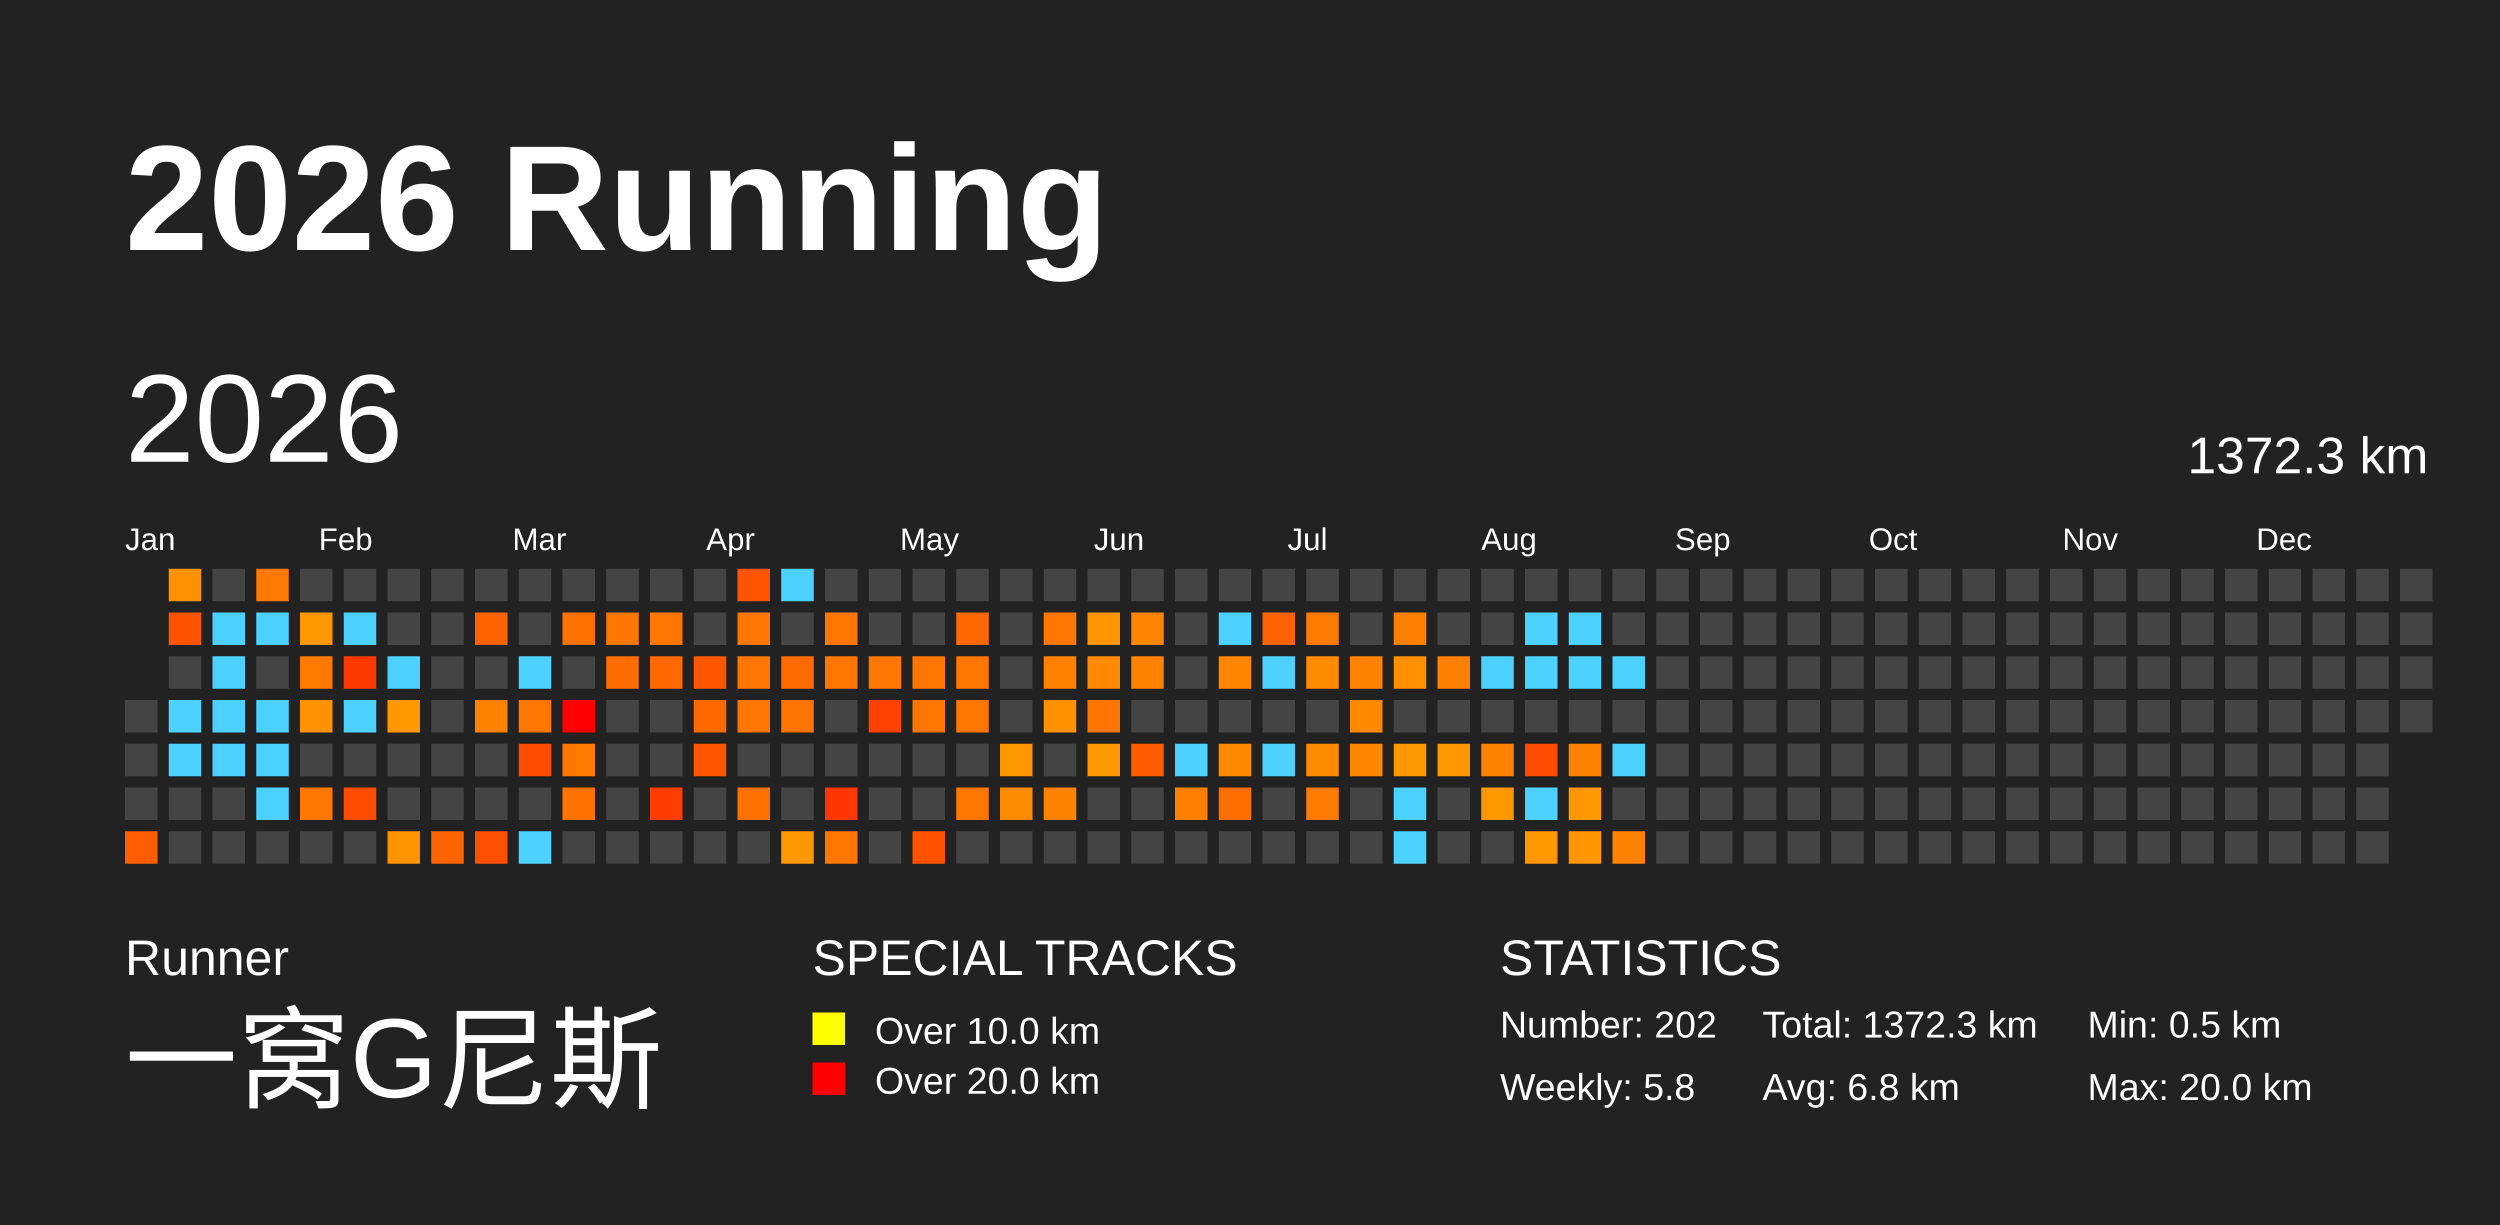
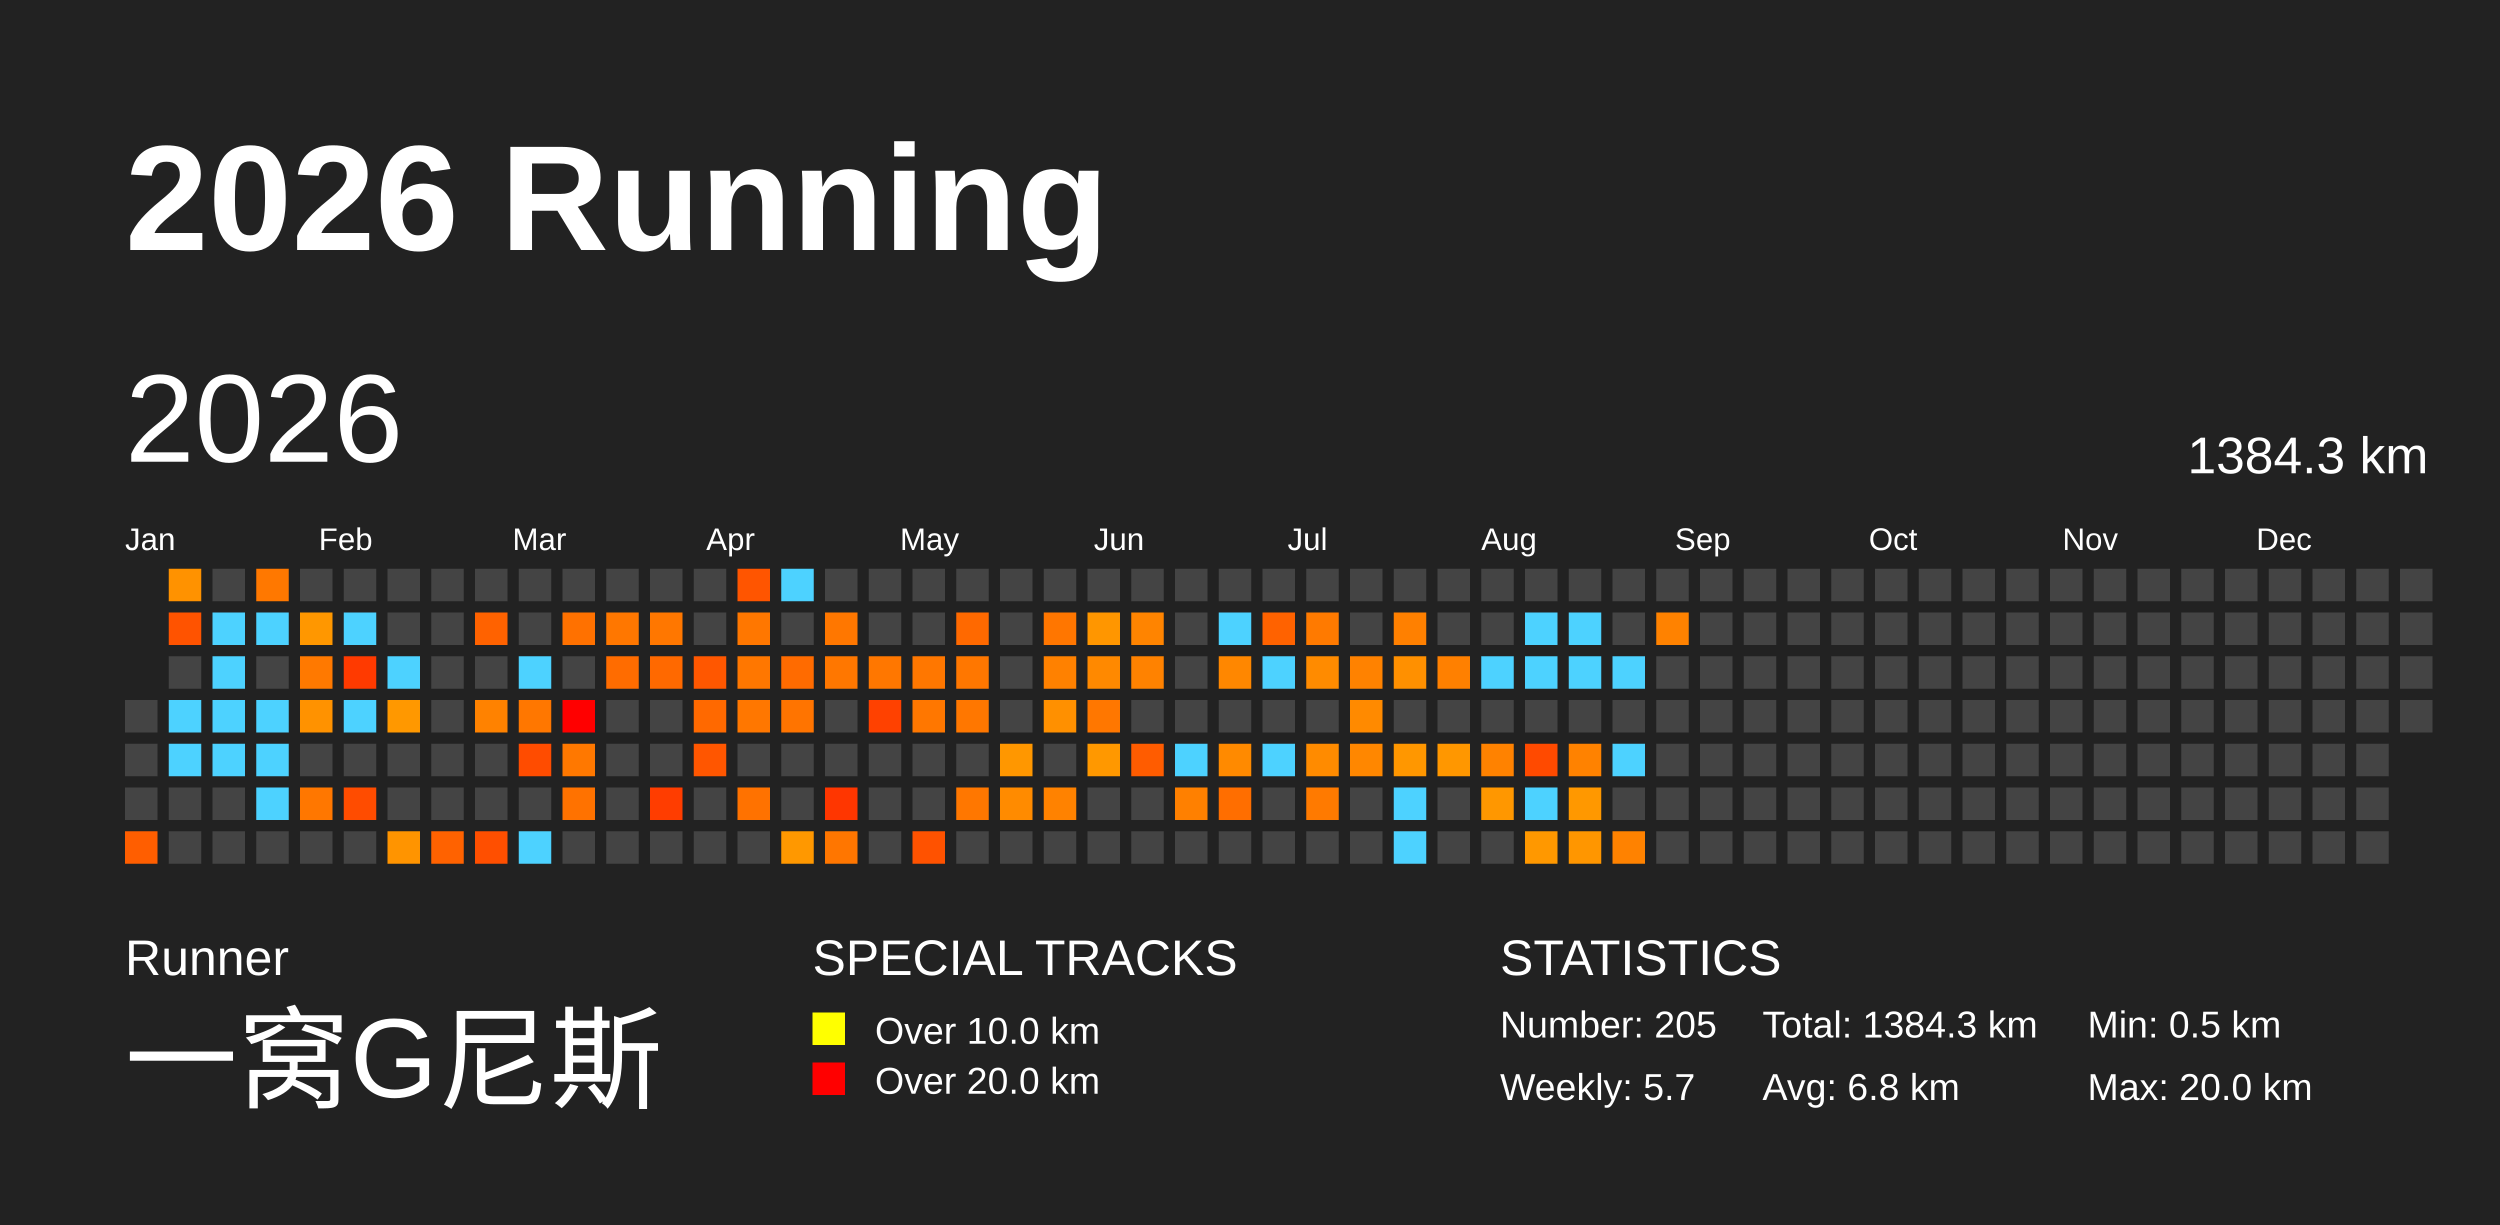
<svg xmlns="http://www.w3.org/2000/svg" baseProfile="full" height="98mm" version="1.1" viewBox="0,0,200,98" width="200mm">
  <defs />
  <rect fill="#222222" height="98" width="200" x="0" y="0" />
  <text fill="#FFFFFF" style="font-size:12px; font-family:Arial; font-weight:bold;" x="10" y="20">2026 Running</text>
  <text fill="#FFFFFF" style="font-size:4px; font-family:Arial" x="10" y="78">Runner</text>
  <text fill="#FFFFFF" style="font-size:9px; font-family:Arial" x="10" y="88">一窝G尼斯</text>
  <text fill="#FFFFFF" style="font-size:4px; font-family:Arial" x="65" y="78">SPECIAL TRACKS</text>
  <rect fill="yellow" height="2.6" width="2.6" x="65" y="81" />
  <text fill="#FFFFFF" style="font-size:3px; font-family:Arial" x="70" y="83.5">Over 10.0 km</text>
  <rect fill="red" height="2.6" width="2.6" x="65" y="85" />
  <text fill="#FFFFFF" style="font-size:3px; font-family:Arial" x="70" y="87.5">Over 20.0 km</text>
  <text fill="#FFFFFF" style="font-size:4px; font-family:Arial" x="120" y="78">STATISTICS</text>
-   <text fill="#FFFFFF" style="font-size:3px; font-family:Arial" x="120" y="83">Number: 202</text>
-   <text fill="#FFFFFF" style="font-size:3px; font-family:Arial" x="120" y="88">Weekly: 5.8</text>
-   <text fill="#FFFFFF" style="font-size:3px; font-family:Arial" x="141" y="83">Total: 1372.3 km</text>
+   <text fill="#FFFFFF" style="font-size:3px; font-family:Arial" x="120" y="83">Number: 205</text>
+   <text fill="#FFFFFF" style="font-size:3px; font-family:Arial" x="120" y="88">Weekly: 5.7</text>
+   <text fill="#FFFFFF" style="font-size:3px; font-family:Arial" x="141" y="83">Total: 1384.3 km</text>
  <text fill="#FFFFFF" style="font-size:3px; font-family:Arial" x="141" y="88">Avg: 6.8 km</text>
  <text fill="#FFFFFF" style="font-size:3px; font-family:Arial" x="167" y="83">Min: 0.5 km</text>
  <text fill="#FFFFFF" style="font-size:3px; font-family:Arial" x="167" y="88">Max: 20.0 km</text>
  <text dominant-baseline="hanging" fill="#FFFFFF" style="font-size:10.0px; font-family:Arial;" x="10" y="30">2026</text>
-   <text dominant-baseline="hanging" fill="#FFFFFF" style="font-size:4.125px; font-family:Arial;" x="175" y="35">1372.3 km</text>
+   <text dominant-baseline="hanging" fill="#FFFFFF" style="font-size:4.125px; font-family:Arial;" x="175" y="35">1384.3 km</text>
  <text fill="#FFFFFF" style="font-size:2.5px; font-family:Arial" x="10.0" y="44">Jan</text>
  <text fill="#FFFFFF" style="font-size:2.5px; font-family:Arial" x="25.5" y="44">Feb</text>
  <text fill="#FFFFFF" style="font-size:2.5px; font-family:Arial" x="41.0" y="44">Mar</text>
  <text fill="#FFFFFF" style="font-size:2.5px; font-family:Arial" x="56.5" y="44">Apr</text>
  <text fill="#FFFFFF" style="font-size:2.5px; font-family:Arial" x="72.0" y="44">May</text>
  <text fill="#FFFFFF" style="font-size:2.5px; font-family:Arial" x="87.5" y="44">Jun</text>
  <text fill="#FFFFFF" style="font-size:2.5px; font-family:Arial" x="103.0" y="44">Jul</text>
  <text fill="#FFFFFF" style="font-size:2.5px; font-family:Arial" x="118.5" y="44">Aug</text>
  <text fill="#FFFFFF" style="font-size:2.5px; font-family:Arial" x="134.0" y="44">Sep</text>
  <text fill="#FFFFFF" style="font-size:2.5px; font-family:Arial" x="149.5" y="44">Oct</text>
  <text fill="#FFFFFF" style="font-size:2.5px; font-family:Arial" x="165.0" y="44">Nov</text>
  <text fill="#FFFFFF" style="font-size:2.5px; font-family:Arial" x="180.5" y="44">Dec</text>
  <rect fill="#444444" height="2.6" width="2.6" x="10.0" y="56.0" />
  <rect fill="#444444" height="2.6" width="2.6" x="10.0" y="59.5" />
  <rect fill="#444444" height="2.6" width="2.6" x="10.0" y="63.0" />
  <rect fill="#ff5e00" height="2.6" width="2.6" x="10.0" y="66.5" />
  <rect fill="#ff9200" height="2.6" width="2.6" x="13.5" y="45.5" />
  <rect fill="#ff5300" height="2.6" width="2.6" x="13.5" y="49.0" />
  <rect fill="#444444" height="2.6" width="2.6" x="13.5" y="52.5" />
  <rect fill="#4dd2ff" height="2.6" width="2.6" x="13.5" y="56.0" />
  <rect fill="#4dd2ff" height="2.6" width="2.6" x="13.5" y="59.5" />
  <rect fill="#444444" height="2.6" width="2.6" x="13.5" y="63.0" />
  <rect fill="#444444" height="2.6" width="2.6" x="13.5" y="66.5" />
  <rect fill="#444444" height="2.6" width="2.6" x="17.0" y="45.5" />
  <rect fill="#4dd2ff" height="2.6" width="2.6" x="17.0" y="49.0" />
  <rect fill="#4dd2ff" height="2.6" width="2.6" x="17.0" y="52.5" />
  <rect fill="#4dd2ff" height="2.6" width="2.6" x="17.0" y="56.0" />
  <rect fill="#4dd2ff" height="2.6" width="2.6" x="17.0" y="59.5" />
  <rect fill="#444444" height="2.6" width="2.6" x="17.0" y="63.0" />
  <rect fill="#444444" height="2.6" width="2.6" x="17.0" y="66.5" />
  <rect fill="#ff7800" height="2.6" width="2.6" x="20.5" y="45.5" />
  <rect fill="#4dd2ff" height="2.6" width="2.6" x="20.5" y="49.0" />
  <rect fill="#444444" height="2.6" width="2.6" x="20.5" y="52.5" />
  <rect fill="#4dd2ff" height="2.6" width="2.6" x="20.5" y="56.0" />
  <rect fill="#4dd2ff" height="2.6" width="2.6" x="20.5" y="59.5" />
  <rect fill="#4dd2ff" height="2.6" width="2.6" x="20.5" y="63.0" />
  <rect fill="#444444" height="2.6" width="2.6" x="20.5" y="66.5" />
  <rect fill="#444444" height="2.6" width="2.6" x="24.0" y="45.5" />
  <rect fill="#ff9700" height="2.6" width="2.6" x="24.0" y="49.0" />
  <rect fill="#ff7900" height="2.6" width="2.6" x="24.0" y="52.5" />
  <rect fill="#ff9200" height="2.6" width="2.6" x="24.0" y="56.0" />
  <rect fill="#444444" height="2.6" width="2.6" x="24.0" y="59.5" />
  <rect fill="#ff7700" height="2.6" width="2.6" x="24.0" y="63.0" />
  <rect fill="#444444" height="2.6" width="2.6" x="24.0" y="66.5" />
  <rect fill="#444444" height="2.6" width="2.6" x="27.5" y="45.5" />
  <rect fill="#4dd2ff" height="2.6" width="2.6" x="27.5" y="49.0" />
  <rect fill="#ff3a00" height="2.6" width="2.6" x="27.5" y="52.5" />
  <rect fill="#4dd2ff" height="2.6" width="2.6" x="27.5" y="56.0" />
  <rect fill="#444444" height="2.6" width="2.6" x="27.5" y="59.5" />
  <rect fill="#ff4c00" height="2.6" width="2.6" x="27.5" y="63.0" />
  <rect fill="#444444" height="2.6" width="2.6" x="27.5" y="66.5" />
  <rect fill="#444444" height="2.6" width="2.6" x="31.0" y="45.5" />
  <rect fill="#444444" height="2.6" width="2.6" x="31.0" y="49.0" />
  <rect fill="#4dd2ff" height="2.6" width="2.6" x="31.0" y="52.5" />
  <rect fill="#ff9800" height="2.6" width="2.6" x="31.0" y="56.0" />
  <rect fill="#444444" height="2.6" width="2.6" x="31.0" y="59.5" />
  <rect fill="#444444" height="2.6" width="2.6" x="31.0" y="63.0" />
  <rect fill="#ff9400" height="2.6" width="2.6" x="31.0" y="66.5" />
  <rect fill="#444444" height="2.6" width="2.6" x="34.5" y="45.5" />
  <rect fill="#444444" height="2.6" width="2.6" x="34.5" y="49.0" />
  <rect fill="#444444" height="2.6" width="2.6" x="34.5" y="52.5" />
  <rect fill="#444444" height="2.6" width="2.6" x="34.5" y="56.0" />
  <rect fill="#444444" height="2.6" width="2.6" x="34.5" y="59.5" />
  <rect fill="#444444" height="2.6" width="2.6" x="34.5" y="63.0" />
  <rect fill="#ff6200" height="2.6" width="2.6" x="34.5" y="66.5" />
  <rect fill="#444444" height="2.6" width="2.6" x="38.0" y="45.5" />
  <rect fill="#ff6200" height="2.6" width="2.6" x="38.0" y="49.0" />
  <rect fill="#444444" height="2.6" width="2.6" x="38.0" y="52.5" />
  <rect fill="#ff8200" height="2.6" width="2.6" x="38.0" y="56.0" />
  <rect fill="#444444" height="2.6" width="2.6" x="38.0" y="59.5" />
  <rect fill="#444444" height="2.6" width="2.6" x="38.0" y="63.0" />
  <rect fill="#ff4f00" height="2.6" width="2.6" x="38.0" y="66.5" />
  <rect fill="#444444" height="2.6" width="2.6" x="41.5" y="45.5" />
  <rect fill="#444444" height="2.6" width="2.6" x="41.5" y="49.0" />
  <rect fill="#4dd2ff" height="2.6" width="2.6" x="41.5" y="52.5" />
  <rect fill="#ff7700" height="2.6" width="2.6" x="41.5" y="56.0" />
  <rect fill="#ff4c00" height="2.6" width="2.6" x="41.5" y="59.5" />
  <rect fill="#444444" height="2.6" width="2.6" x="41.5" y="63.0" />
  <rect fill="#4dd2ff" height="2.6" width="2.6" x="41.5" y="66.5" />
  <rect fill="#444444" height="2.6" width="2.6" x="45.0" y="45.5" />
  <rect fill="#ff7100" height="2.6" width="2.6" x="45.0" y="49.0" />
  <rect fill="#444444" height="2.6" width="2.6" x="45.0" y="52.5" />
  <rect fill="red" height="2.6" width="2.6" x="45.0" y="56.0" />
  <rect fill="#ff7800" height="2.6" width="2.6" x="45.0" y="59.5" />
  <rect fill="#ff7200" height="2.6" width="2.6" x="45.0" y="63.0" />
  <rect fill="#444444" height="2.6" width="2.6" x="45.0" y="66.5" />
  <rect fill="#444444" height="2.6" width="2.6" x="48.5" y="45.5" />
  <rect fill="#ff7700" height="2.6" width="2.6" x="48.5" y="49.0" />
  <rect fill="#ff6c00" height="2.6" width="2.6" x="48.5" y="52.5" />
  <rect fill="#444444" height="2.6" width="2.6" x="48.5" y="56.0" />
  <rect fill="#444444" height="2.6" width="2.6" x="48.5" y="59.5" />
  <rect fill="#444444" height="2.6" width="2.6" x="48.5" y="63.0" />
  <rect fill="#444444" height="2.6" width="2.6" x="48.5" y="66.5" />
  <rect fill="#444444" height="2.6" width="2.6" x="52.0" y="45.5" />
  <rect fill="#ff7700" height="2.6" width="2.6" x="52.0" y="49.0" />
  <rect fill="#ff6900" height="2.6" width="2.6" x="52.0" y="52.5" />
  <rect fill="#444444" height="2.6" width="2.6" x="52.0" y="56.0" />
  <rect fill="#444444" height="2.6" width="2.6" x="52.0" y="59.5" />
  <rect fill="#ff3d00" height="2.6" width="2.6" x="52.0" y="63.0" />
  <rect fill="#444444" height="2.6" width="2.6" x="52.0" y="66.5" />
  <rect fill="#444444" height="2.6" width="2.6" x="55.5" y="45.5" />
  <rect fill="#444444" height="2.6" width="2.6" x="55.5" y="49.0" />
  <rect fill="#ff5700" height="2.6" width="2.6" x="55.5" y="52.5" />
  <rect fill="#ff6900" height="2.6" width="2.6" x="55.5" y="56.0" />
  <rect fill="#ff5600" height="2.6" width="2.6" x="55.5" y="59.5" />
  <rect fill="#444444" height="2.6" width="2.6" x="55.5" y="63.0" />
  <rect fill="#444444" height="2.6" width="2.6" x="55.5" y="66.5" />
  <rect fill="#ff5500" height="2.6" width="2.6" x="59.0" y="45.5" />
  <rect fill="#ff7700" height="2.6" width="2.6" x="59.0" y="49.0" />
  <rect fill="#ff7700" height="2.6" width="2.6" x="59.0" y="52.5" />
  <rect fill="#ff7700" height="2.6" width="2.6" x="59.0" y="56.0" />
  <rect fill="#444444" height="2.6" width="2.6" x="59.0" y="59.5" />
  <rect fill="#ff7200" height="2.6" width="2.6" x="59.0" y="63.0" />
  <rect fill="#444444" height="2.6" width="2.6" x="59.0" y="66.5" />
  <rect fill="#4dd2ff" height="2.6" width="2.6" x="62.5" y="45.5" />
  <rect fill="#444444" height="2.6" width="2.6" x="62.5" y="49.0" />
  <rect fill="#ff6b00" height="2.6" width="2.6" x="62.5" y="52.5" />
  <rect fill="#ff7400" height="2.6" width="2.6" x="62.5" y="56.0" />
  <rect fill="#444444" height="2.6" width="2.6" x="62.5" y="59.5" />
  <rect fill="#444444" height="2.6" width="2.6" x="62.5" y="63.0" />
  <rect fill="#ff9800" height="2.6" width="2.6" x="62.5" y="66.5" />
  <rect fill="#444444" height="2.6" width="2.6" x="66.0" y="45.5" />
  <rect fill="#ff7700" height="2.6" width="2.6" x="66.0" y="49.0" />
  <rect fill="#ff7700" height="2.6" width="2.6" x="66.0" y="52.5" />
  <rect fill="#444444" height="2.6" width="2.6" x="66.0" y="56.0" />
  <rect fill="#444444" height="2.6" width="2.6" x="66.0" y="59.5" />
  <rect fill="#ff3600" height="2.6" width="2.6" x="66.0" y="63.0" />
  <rect fill="#ff7600" height="2.6" width="2.6" x="66.0" y="66.5" />
  <rect fill="#444444" height="2.6" width="2.6" x="69.5" y="45.5" />
  <rect fill="#444444" height="2.6" width="2.6" x="69.5" y="49.0" />
  <rect fill="#ff7700" height="2.6" width="2.6" x="69.5" y="52.5" />
  <rect fill="#ff4100" height="2.6" width="2.6" x="69.5" y="56.0" />
  <rect fill="#444444" height="2.6" width="2.6" x="69.5" y="59.5" />
  <rect fill="#444444" height="2.6" width="2.6" x="69.5" y="63.0" />
  <rect fill="#444444" height="2.6" width="2.6" x="69.5" y="66.5" />
  <rect fill="#444444" height="2.6" width="2.6" x="73.0" y="45.5" />
  <rect fill="#444444" height="2.6" width="2.6" x="73.0" y="49.0" />
  <rect fill="#ff7700" height="2.6" width="2.6" x="73.0" y="52.5" />
  <rect fill="#ff7700" height="2.6" width="2.6" x="73.0" y="56.0" />
  <rect fill="#444444" height="2.6" width="2.6" x="73.0" y="59.5" />
  <rect fill="#444444" height="2.6" width="2.6" x="73.0" y="63.0" />
  <rect fill="#ff5200" height="2.6" width="2.6" x="73.0" y="66.5" />
  <rect fill="#444444" height="2.6" width="2.6" x="76.5" y="45.5" />
  <rect fill="#ff6900" height="2.6" width="2.6" x="76.5" y="49.0" />
  <rect fill="#ff7700" height="2.6" width="2.6" x="76.5" y="52.5" />
  <rect fill="#ff7700" height="2.6" width="2.6" x="76.5" y="56.0" />
  <rect fill="#444444" height="2.6" width="2.6" x="76.5" y="59.5" />
  <rect fill="#ff7700" height="2.6" width="2.6" x="76.5" y="63.0" />
  <rect fill="#444444" height="2.6" width="2.6" x="76.5" y="66.5" />
  <rect fill="#444444" height="2.6" width="2.6" x="80.0" y="45.5" />
  <rect fill="#444444" height="2.6" width="2.6" x="80.0" y="49.0" />
  <rect fill="#444444" height="2.6" width="2.6" x="80.0" y="52.5" />
  <rect fill="#444444" height="2.6" width="2.6" x="80.0" y="56.0" />
  <rect fill="#ff9700" height="2.6" width="2.6" x="80.0" y="59.5" />
  <rect fill="#ff8b00" height="2.6" width="2.6" x="80.0" y="63.0" />
  <rect fill="#444444" height="2.6" width="2.6" x="80.0" y="66.5" />
  <rect fill="#444444" height="2.6" width="2.6" x="83.5" y="45.5" />
  <rect fill="#ff7600" height="2.6" width="2.6" x="83.5" y="49.0" />
  <rect fill="#ff8100" height="2.6" width="2.6" x="83.5" y="52.5" />
  <rect fill="#ff9000" height="2.6" width="2.6" x="83.5" y="56.0" />
  <rect fill="#444444" height="2.6" width="2.6" x="83.5" y="59.5" />
  <rect fill="#ff8200" height="2.6" width="2.6" x="83.5" y="63.0" />
  <rect fill="#444444" height="2.6" width="2.6" x="83.5" y="66.5" />
  <rect fill="#444444" height="2.6" width="2.6" x="87.0" y="45.5" />
  <rect fill="#ff9600" height="2.6" width="2.6" x="87.0" y="49.0" />
  <rect fill="#ff8900" height="2.6" width="2.6" x="87.0" y="52.5" />
  <rect fill="#ff7700" height="2.6" width="2.6" x="87.0" y="56.0" />
  <rect fill="#ff9800" height="2.6" width="2.6" x="87.0" y="59.5" />
  <rect fill="#444444" height="2.6" width="2.6" x="87.0" y="63.0" />
  <rect fill="#444444" height="2.6" width="2.6" x="87.0" y="66.5" />
  <rect fill="#444444" height="2.6" width="2.6" x="90.5" y="45.5" />
  <rect fill="#ff8400" height="2.6" width="2.6" x="90.5" y="49.0" />
  <rect fill="#ff8200" height="2.6" width="2.6" x="90.5" y="52.5" />
  <rect fill="#444444" height="2.6" width="2.6" x="90.5" y="56.0" />
  <rect fill="#ff5c00" height="2.6" width="2.6" x="90.5" y="59.5" />
  <rect fill="#444444" height="2.6" width="2.6" x="90.5" y="63.0" />
  <rect fill="#444444" height="2.6" width="2.6" x="90.5" y="66.5" />
  <rect fill="#444444" height="2.6" width="2.6" x="94.0" y="45.5" />
  <rect fill="#444444" height="2.6" width="2.6" x="94.0" y="49.0" />
  <rect fill="#444444" height="2.6" width="2.6" x="94.0" y="52.5" />
  <rect fill="#444444" height="2.6" width="2.6" x="94.0" y="56.0" />
  <rect fill="#4dd2ff" height="2.6" width="2.6" x="94.0" y="59.5" />
  <rect fill="#ff8000" height="2.6" width="2.6" x="94.0" y="63.0" />
  <rect fill="#444444" height="2.6" width="2.6" x="94.0" y="66.5" />
  <rect fill="#444444" height="2.6" width="2.6" x="97.5" y="45.5" />
  <rect fill="#4dd2ff" height="2.6" width="2.6" x="97.5" y="49.0" />
  <rect fill="#ff8700" height="2.6" width="2.6" x="97.5" y="52.5" />
  <rect fill="#444444" height="2.6" width="2.6" x="97.5" y="56.0" />
  <rect fill="#ff8a00" height="2.6" width="2.6" x="97.5" y="59.5" />
  <rect fill="#ff6e00" height="2.6" width="2.6" x="97.5" y="63.0" />
  <rect fill="#444444" height="2.6" width="2.6" x="97.5" y="66.5" />
  <rect fill="#444444" height="2.6" width="2.6" x="101.0" y="45.5" />
  <rect fill="#ff6200" height="2.6" width="2.6" x="101.0" y="49.0" />
  <rect fill="#4dd2ff" height="2.6" width="2.6" x="101.0" y="52.5" />
  <rect fill="#444444" height="2.6" width="2.6" x="101.0" y="56.0" />
  <rect fill="#4dd2ff" height="2.6" width="2.6" x="101.0" y="59.5" />
  <rect fill="#444444" height="2.6" width="2.6" x="101.0" y="63.0" />
  <rect fill="#444444" height="2.6" width="2.6" x="101.0" y="66.5" />
  <rect fill="#444444" height="2.6" width="2.6" x="104.5" y="45.5" />
  <rect fill="#ff7a00" height="2.6" width="2.6" x="104.5" y="49.0" />
  <rect fill="#ff8b00" height="2.6" width="2.6" x="104.5" y="52.5" />
  <rect fill="#444444" height="2.6" width="2.6" x="104.5" y="56.0" />
  <rect fill="#ff8b00" height="2.6" width="2.6" x="104.5" y="59.5" />
  <rect fill="#ff7a00" height="2.6" width="2.6" x="104.5" y="63.0" />
  <rect fill="#444444" height="2.6" width="2.6" x="104.5" y="66.5" />
  <rect fill="#444444" height="2.6" width="2.6" x="108.0" y="45.5" />
  <rect fill="#444444" height="2.6" width="2.6" x="108.0" y="49.0" />
  <rect fill="#ff8200" height="2.6" width="2.6" x="108.0" y="52.5" />
  <rect fill="#ff8a00" height="2.6" width="2.6" x="108.0" y="56.0" />
  <rect fill="#ff8700" height="2.6" width="2.6" x="108.0" y="59.5" />
  <rect fill="#444444" height="2.6" width="2.6" x="108.0" y="63.0" />
  <rect fill="#444444" height="2.6" width="2.6" x="108.0" y="66.5" />
  <rect fill="#444444" height="2.6" width="2.6" x="111.5" y="45.5" />
  <rect fill="#ff8000" height="2.6" width="2.6" x="111.5" y="49.0" />
  <rect fill="#ff9000" height="2.6" width="2.6" x="111.5" y="52.5" />
  <rect fill="#444444" height="2.6" width="2.6" x="111.5" y="56.0" />
  <rect fill="#ff9700" height="2.6" width="2.6" x="111.5" y="59.5" />
  <rect fill="#4dd2ff" height="2.6" width="2.6" x="111.5" y="63.0" />
  <rect fill="#4dd2ff" height="2.6" width="2.6" x="111.5" y="66.5" />
  <rect fill="#444444" height="2.6" width="2.6" x="115.0" y="45.5" />
  <rect fill="#444444" height="2.6" width="2.6" x="115.0" y="49.0" />
  <rect fill="#ff8000" height="2.6" width="2.6" x="115.0" y="52.5" />
  <rect fill="#444444" height="2.6" width="2.6" x="115.0" y="56.0" />
  <rect fill="#ff9700" height="2.6" width="2.6" x="115.0" y="59.5" />
  <rect fill="#444444" height="2.6" width="2.6" x="115.0" y="63.0" />
  <rect fill="#444444" height="2.6" width="2.6" x="115.0" y="66.5" />
  <rect fill="#444444" height="2.6" width="2.6" x="118.5" y="45.5" />
  <rect fill="#444444" height="2.6" width="2.6" x="118.5" y="49.0" />
  <rect fill="#4dd2ff" height="2.6" width="2.6" x="118.5" y="52.5" />
  <rect fill="#444444" height="2.6" width="2.6" x="118.5" y="56.0" />
  <rect fill="#ff8200" height="2.6" width="2.6" x="118.5" y="59.5" />
  <rect fill="#ff9700" height="2.6" width="2.6" x="118.5" y="63.0" />
  <rect fill="#444444" height="2.6" width="2.6" x="118.5" y="66.5" />
  <rect fill="#444444" height="2.6" width="2.6" x="122.0" y="45.5" />
  <rect fill="#4dd2ff" height="2.6" width="2.6" x="122.0" y="49.0" />
  <rect fill="#4dd2ff" height="2.6" width="2.6" x="122.0" y="52.5" />
  <rect fill="#444444" height="2.6" width="2.6" x="122.0" y="56.0" />
  <rect fill="#ff4a00" height="2.6" width="2.6" x="122.0" y="59.5" />
  <rect fill="#4dd2ff" height="2.6" width="2.6" x="122.0" y="63.0" />
  <rect fill="#ff9800" height="2.6" width="2.6" x="122.0" y="66.5" />
  <rect fill="#444444" height="2.6" width="2.6" x="125.5" y="45.5" />
  <rect fill="#4dd2ff" height="2.6" width="2.6" x="125.5" y="49.0" />
  <rect fill="#4dd2ff" height="2.6" width="2.6" x="125.5" y="52.5" />
  <rect fill="#444444" height="2.6" width="2.6" x="125.5" y="56.0" />
  <rect fill="#ff8200" height="2.6" width="2.6" x="125.5" y="59.5" />
  <rect fill="#ff9800" height="2.6" width="2.6" x="125.5" y="63.0" />
  <rect fill="#ff9600" height="2.6" width="2.6" x="125.5" y="66.5" />
  <rect fill="#444444" height="2.6" width="2.6" x="129.0" y="45.5" />
  <rect fill="#444444" height="2.6" width="2.6" x="129.0" y="49.0" />
  <rect fill="#4dd2ff" height="2.6" width="2.6" x="129.0" y="52.5" />
  <rect fill="#444444" height="2.6" width="2.6" x="129.0" y="56.0" />
  <rect fill="#4dd2ff" height="2.6" width="2.6" x="129.0" y="59.5" />
  <rect fill="#444444" height="2.6" width="2.6" x="129.0" y="63.0" />
  <rect fill="#ff8200" height="2.6" width="2.6" x="129.0" y="66.5" />
  <rect fill="#444444" height="2.6" width="2.6" x="132.5" y="45.5" />
-   <rect fill="#444444" height="2.6" width="2.6" x="132.5" y="49.0" />
+   <rect fill="#ff8200" height="2.6" width="2.6" x="132.5" y="49.0" />
  <rect fill="#444444" height="2.6" width="2.6" x="132.5" y="52.5" />
  <rect fill="#444444" height="2.6" width="2.6" x="132.5" y="56.0" />
  <rect fill="#444444" height="2.6" width="2.6" x="132.5" y="59.5" />
  <rect fill="#444444" height="2.6" width="2.6" x="132.5" y="63.0" />
  <rect fill="#444444" height="2.6" width="2.6" x="132.5" y="66.5" />
  <rect fill="#444444" height="2.6" width="2.6" x="136.0" y="45.5" />
  <rect fill="#444444" height="2.6" width="2.6" x="136.0" y="49.0" />
  <rect fill="#444444" height="2.6" width="2.6" x="136.0" y="52.5" />
  <rect fill="#444444" height="2.6" width="2.6" x="136.0" y="56.0" />
  <rect fill="#444444" height="2.6" width="2.6" x="136.0" y="59.5" />
  <rect fill="#444444" height="2.6" width="2.6" x="136.0" y="63.0" />
  <rect fill="#444444" height="2.6" width="2.6" x="136.0" y="66.5" />
  <rect fill="#444444" height="2.6" width="2.6" x="139.5" y="45.5" />
  <rect fill="#444444" height="2.6" width="2.6" x="139.5" y="49.0" />
  <rect fill="#444444" height="2.6" width="2.6" x="139.5" y="52.5" />
  <rect fill="#444444" height="2.6" width="2.6" x="139.5" y="56.0" />
  <rect fill="#444444" height="2.6" width="2.6" x="139.5" y="59.5" />
  <rect fill="#444444" height="2.6" width="2.6" x="139.5" y="63.0" />
  <rect fill="#444444" height="2.6" width="2.6" x="139.5" y="66.5" />
  <rect fill="#444444" height="2.6" width="2.6" x="143.0" y="45.5" />
  <rect fill="#444444" height="2.6" width="2.6" x="143.0" y="49.0" />
  <rect fill="#444444" height="2.6" width="2.6" x="143.0" y="52.5" />
  <rect fill="#444444" height="2.6" width="2.6" x="143.0" y="56.0" />
  <rect fill="#444444" height="2.6" width="2.6" x="143.0" y="59.5" />
  <rect fill="#444444" height="2.6" width="2.6" x="143.0" y="63.0" />
  <rect fill="#444444" height="2.6" width="2.6" x="143.0" y="66.5" />
  <rect fill="#444444" height="2.6" width="2.6" x="146.5" y="45.5" />
  <rect fill="#444444" height="2.6" width="2.6" x="146.5" y="49.0" />
  <rect fill="#444444" height="2.6" width="2.6" x="146.5" y="52.5" />
  <rect fill="#444444" height="2.6" width="2.6" x="146.5" y="56.0" />
  <rect fill="#444444" height="2.6" width="2.6" x="146.5" y="59.5" />
  <rect fill="#444444" height="2.6" width="2.6" x="146.5" y="63.0" />
  <rect fill="#444444" height="2.6" width="2.6" x="146.5" y="66.5" />
  <rect fill="#444444" height="2.6" width="2.6" x="150.0" y="45.5" />
  <rect fill="#444444" height="2.6" width="2.6" x="150.0" y="49.0" />
  <rect fill="#444444" height="2.6" width="2.6" x="150.0" y="52.5" />
  <rect fill="#444444" height="2.6" width="2.6" x="150.0" y="56.0" />
  <rect fill="#444444" height="2.6" width="2.6" x="150.0" y="59.5" />
  <rect fill="#444444" height="2.6" width="2.6" x="150.0" y="63.0" />
  <rect fill="#444444" height="2.6" width="2.6" x="150.0" y="66.5" />
  <rect fill="#444444" height="2.6" width="2.6" x="153.5" y="45.5" />
  <rect fill="#444444" height="2.6" width="2.6" x="153.5" y="49.0" />
  <rect fill="#444444" height="2.6" width="2.6" x="153.5" y="52.5" />
  <rect fill="#444444" height="2.6" width="2.6" x="153.5" y="56.0" />
  <rect fill="#444444" height="2.6" width="2.6" x="153.5" y="59.5" />
  <rect fill="#444444" height="2.6" width="2.6" x="153.5" y="63.0" />
  <rect fill="#444444" height="2.6" width="2.6" x="153.5" y="66.5" />
  <rect fill="#444444" height="2.6" width="2.6" x="157.0" y="45.5" />
  <rect fill="#444444" height="2.6" width="2.6" x="157.0" y="49.0" />
  <rect fill="#444444" height="2.6" width="2.6" x="157.0" y="52.5" />
  <rect fill="#444444" height="2.6" width="2.6" x="157.0" y="56.0" />
  <rect fill="#444444" height="2.6" width="2.6" x="157.0" y="59.5" />
  <rect fill="#444444" height="2.6" width="2.6" x="157.0" y="63.0" />
  <rect fill="#444444" height="2.6" width="2.6" x="157.0" y="66.5" />
  <rect fill="#444444" height="2.6" width="2.6" x="160.5" y="45.5" />
  <rect fill="#444444" height="2.6" width="2.6" x="160.5" y="49.0" />
  <rect fill="#444444" height="2.6" width="2.6" x="160.5" y="52.5" />
  <rect fill="#444444" height="2.6" width="2.6" x="160.5" y="56.0" />
  <rect fill="#444444" height="2.6" width="2.6" x="160.5" y="59.5" />
  <rect fill="#444444" height="2.6" width="2.6" x="160.5" y="63.0" />
  <rect fill="#444444" height="2.6" width="2.6" x="160.5" y="66.5" />
  <rect fill="#444444" height="2.6" width="2.6" x="164.0" y="45.5" />
  <rect fill="#444444" height="2.6" width="2.6" x="164.0" y="49.0" />
  <rect fill="#444444" height="2.6" width="2.6" x="164.0" y="52.5" />
  <rect fill="#444444" height="2.6" width="2.6" x="164.0" y="56.0" />
  <rect fill="#444444" height="2.6" width="2.6" x="164.0" y="59.5" />
  <rect fill="#444444" height="2.6" width="2.6" x="164.0" y="63.0" />
  <rect fill="#444444" height="2.6" width="2.6" x="164.0" y="66.5" />
  <rect fill="#444444" height="2.6" width="2.6" x="167.5" y="45.5" />
  <rect fill="#444444" height="2.6" width="2.6" x="167.5" y="49.0" />
  <rect fill="#444444" height="2.6" width="2.6" x="167.5" y="52.5" />
  <rect fill="#444444" height="2.6" width="2.6" x="167.5" y="56.0" />
  <rect fill="#444444" height="2.6" width="2.6" x="167.5" y="59.5" />
  <rect fill="#444444" height="2.6" width="2.6" x="167.5" y="63.0" />
  <rect fill="#444444" height="2.6" width="2.6" x="167.5" y="66.5" />
  <rect fill="#444444" height="2.6" width="2.6" x="171.0" y="45.5" />
  <rect fill="#444444" height="2.6" width="2.6" x="171.0" y="49.0" />
  <rect fill="#444444" height="2.6" width="2.6" x="171.0" y="52.5" />
  <rect fill="#444444" height="2.6" width="2.6" x="171.0" y="56.0" />
  <rect fill="#444444" height="2.6" width="2.6" x="171.0" y="59.5" />
  <rect fill="#444444" height="2.6" width="2.6" x="171.0" y="63.0" />
  <rect fill="#444444" height="2.6" width="2.6" x="171.0" y="66.5" />
  <rect fill="#444444" height="2.6" width="2.6" x="174.5" y="45.5" />
  <rect fill="#444444" height="2.6" width="2.6" x="174.5" y="49.0" />
  <rect fill="#444444" height="2.6" width="2.6" x="174.5" y="52.5" />
  <rect fill="#444444" height="2.6" width="2.6" x="174.5" y="56.0" />
  <rect fill="#444444" height="2.6" width="2.6" x="174.5" y="59.5" />
  <rect fill="#444444" height="2.6" width="2.6" x="174.5" y="63.0" />
  <rect fill="#444444" height="2.6" width="2.6" x="174.5" y="66.5" />
  <rect fill="#444444" height="2.6" width="2.6" x="178.0" y="45.5" />
  <rect fill="#444444" height="2.6" width="2.6" x="178.0" y="49.0" />
  <rect fill="#444444" height="2.6" width="2.6" x="178.0" y="52.5" />
  <rect fill="#444444" height="2.6" width="2.6" x="178.0" y="56.0" />
  <rect fill="#444444" height="2.6" width="2.6" x="178.0" y="59.5" />
  <rect fill="#444444" height="2.6" width="2.6" x="178.0" y="63.0" />
  <rect fill="#444444" height="2.6" width="2.6" x="178.0" y="66.5" />
  <rect fill="#444444" height="2.6" width="2.6" x="181.5" y="45.5" />
  <rect fill="#444444" height="2.6" width="2.6" x="181.5" y="49.0" />
  <rect fill="#444444" height="2.6" width="2.6" x="181.5" y="52.5" />
  <rect fill="#444444" height="2.6" width="2.6" x="181.5" y="56.0" />
  <rect fill="#444444" height="2.6" width="2.6" x="181.5" y="59.5" />
  <rect fill="#444444" height="2.6" width="2.6" x="181.5" y="63.0" />
  <rect fill="#444444" height="2.6" width="2.6" x="181.5" y="66.5" />
  <rect fill="#444444" height="2.6" width="2.6" x="185.0" y="45.5" />
  <rect fill="#444444" height="2.6" width="2.6" x="185.0" y="49.0" />
  <rect fill="#444444" height="2.6" width="2.6" x="185.0" y="52.5" />
  <rect fill="#444444" height="2.6" width="2.6" x="185.0" y="56.0" />
  <rect fill="#444444" height="2.6" width="2.6" x="185.0" y="59.5" />
  <rect fill="#444444" height="2.6" width="2.6" x="185.0" y="63.0" />
  <rect fill="#444444" height="2.6" width="2.6" x="185.0" y="66.5" />
  <rect fill="#444444" height="2.6" width="2.6" x="188.5" y="45.5" />
  <rect fill="#444444" height="2.6" width="2.6" x="188.5" y="49.0" />
  <rect fill="#444444" height="2.6" width="2.6" x="188.5" y="52.5" />
  <rect fill="#444444" height="2.6" width="2.6" x="188.5" y="56.0" />
  <rect fill="#444444" height="2.6" width="2.6" x="188.5" y="59.5" />
  <rect fill="#444444" height="2.6" width="2.6" x="188.5" y="63.0" />
  <rect fill="#444444" height="2.6" width="2.6" x="188.5" y="66.5" />
  <rect fill="#444444" height="2.6" width="2.6" x="192.0" y="45.5" />
  <rect fill="#444444" height="2.6" width="2.6" x="192.0" y="49.0" />
  <rect fill="#444444" height="2.6" width="2.6" x="192.0" y="52.5" />
  <rect fill="#444444" height="2.6" width="2.6" x="192.0" y="56.0" />
</svg>
